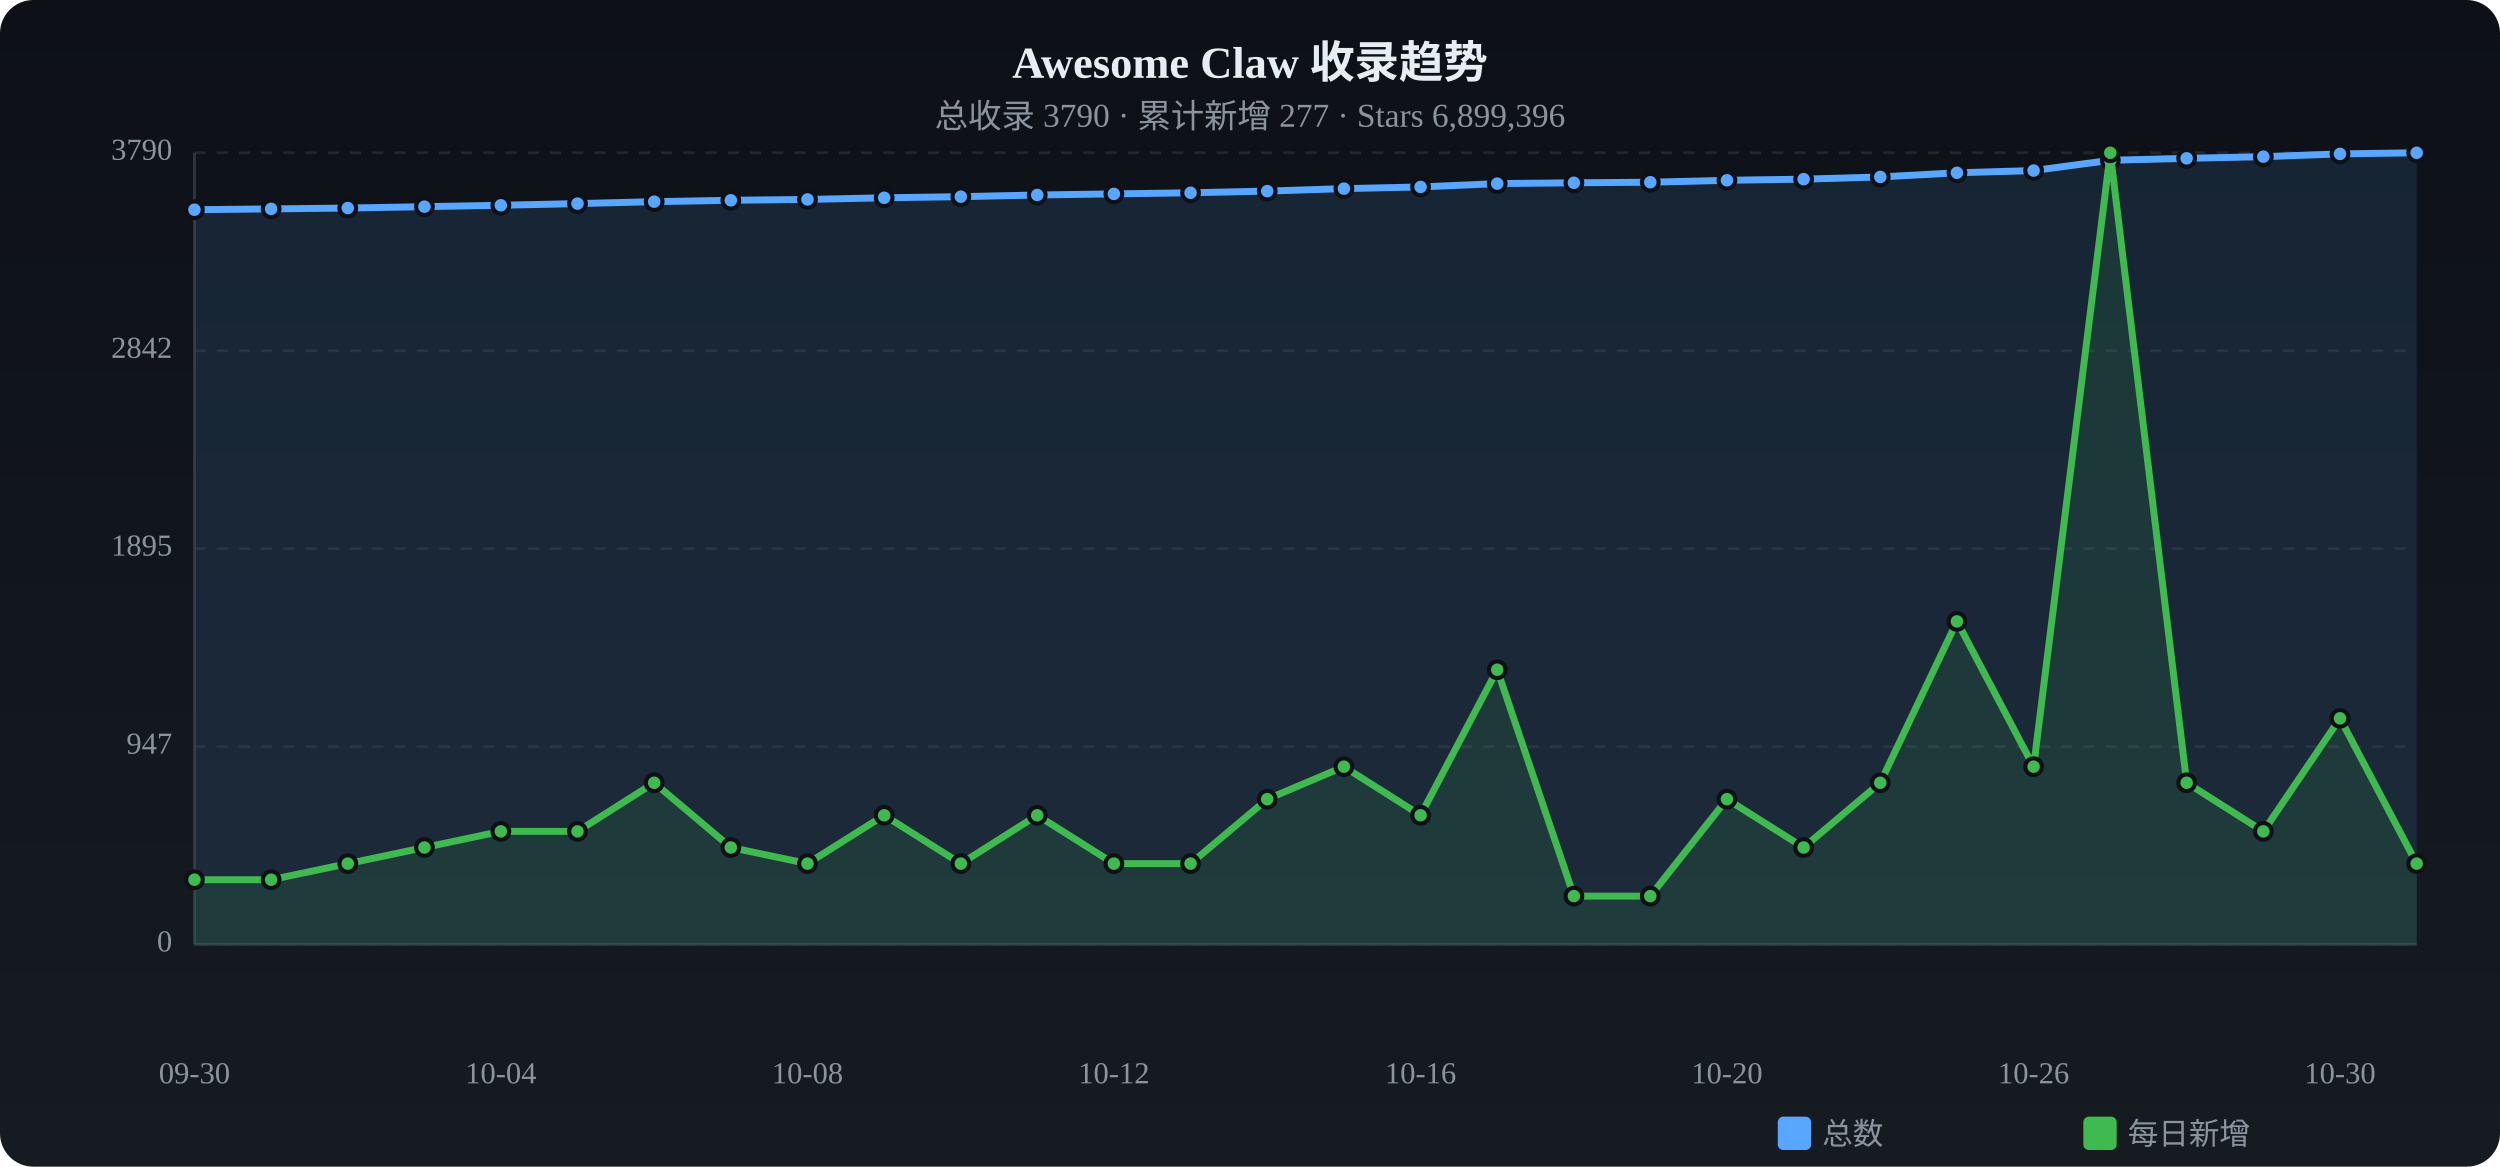
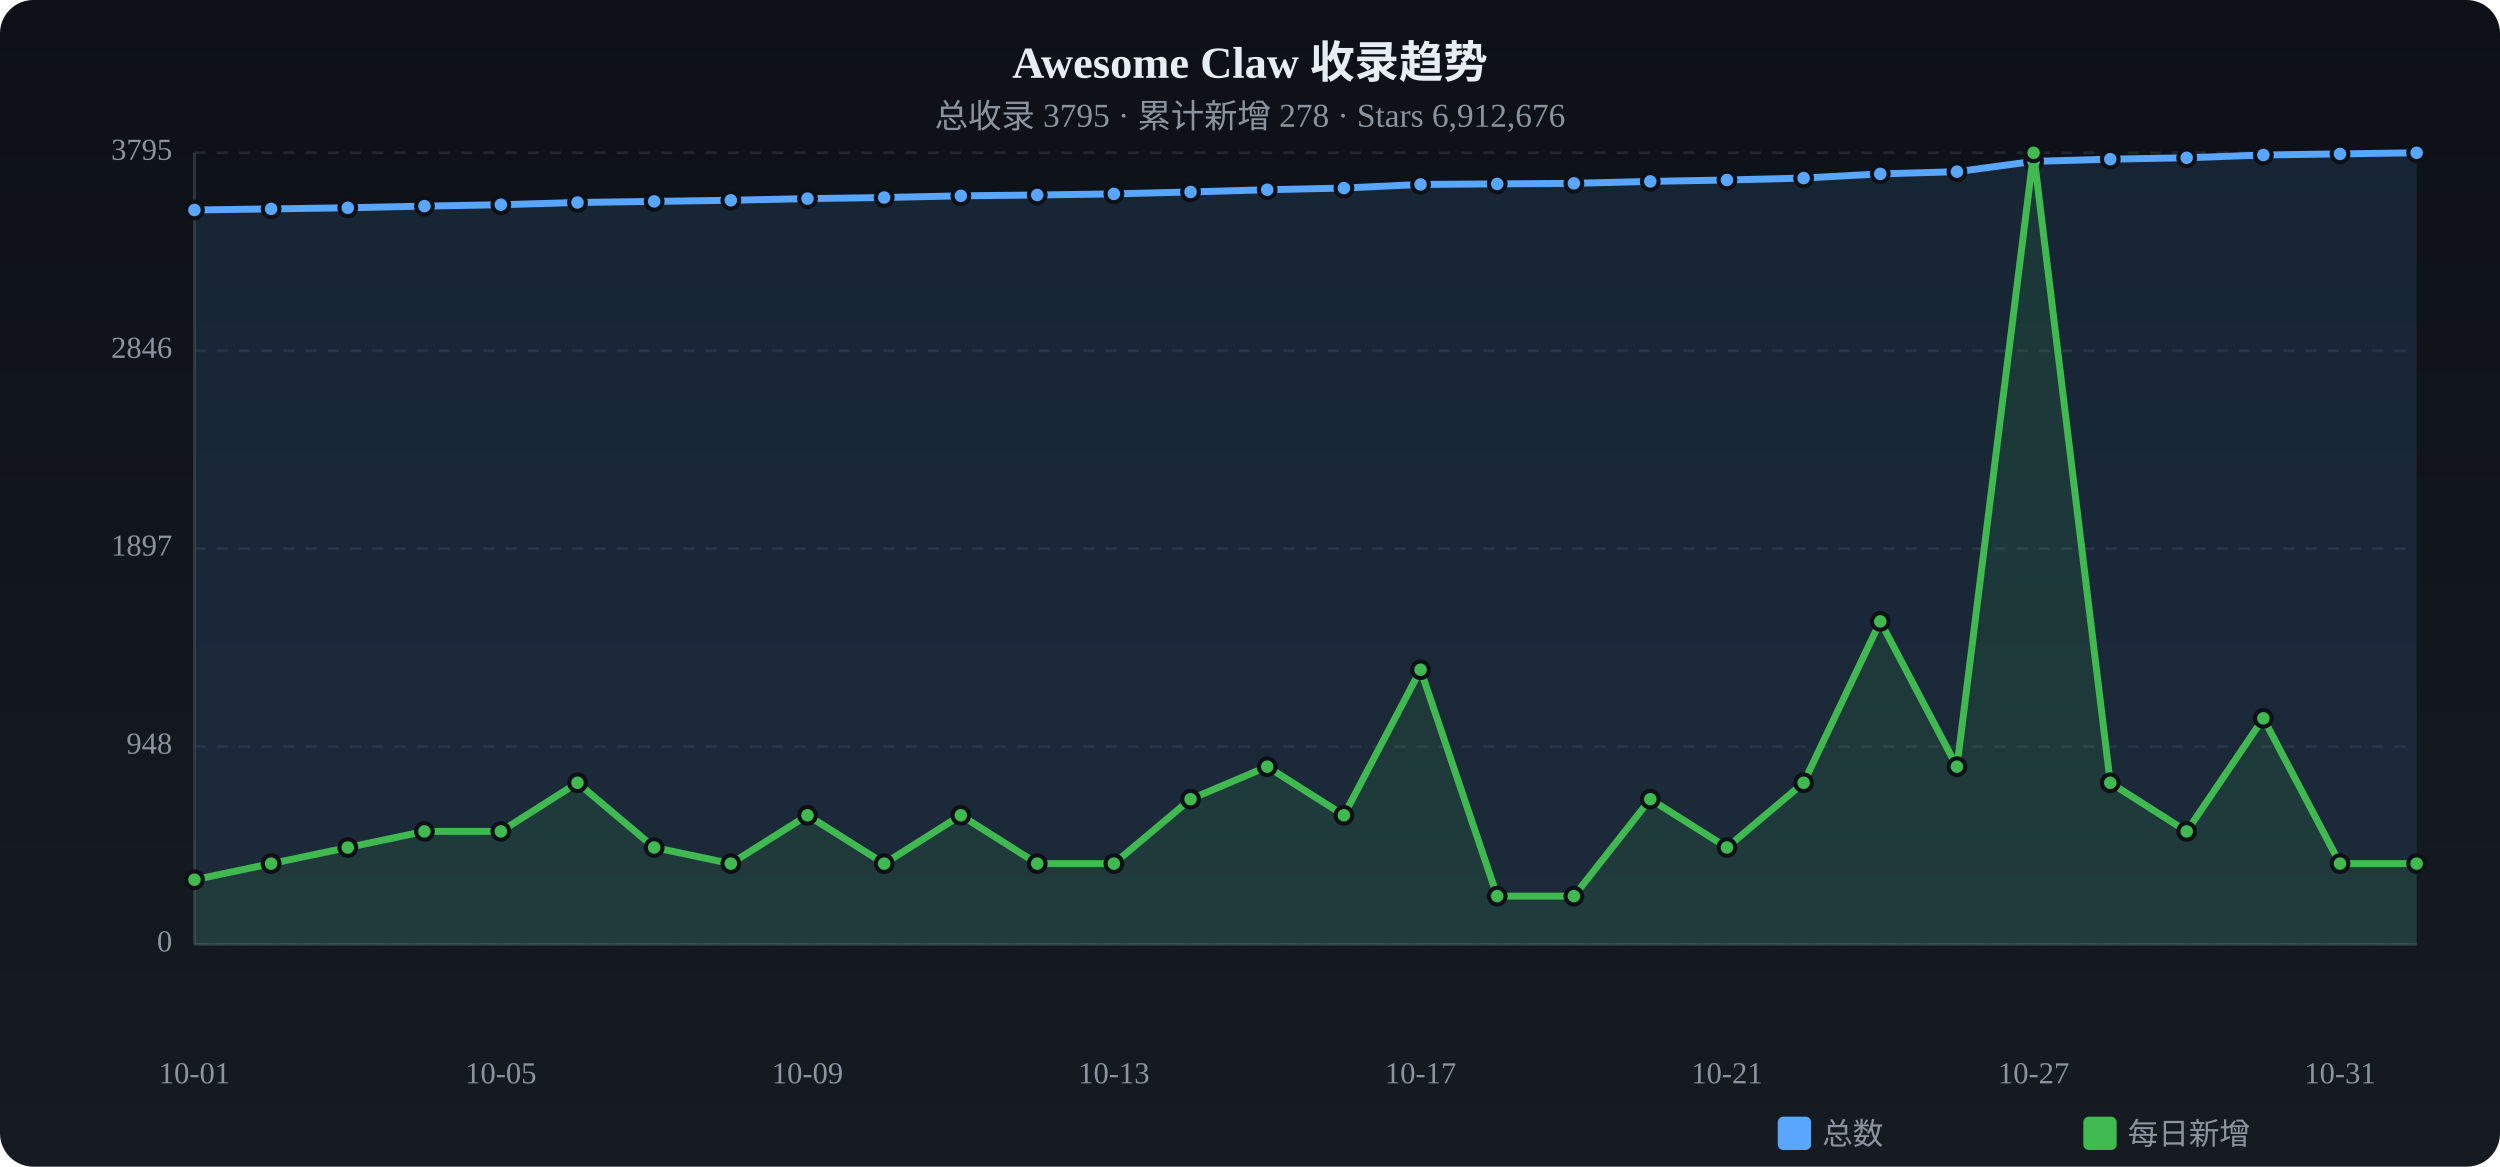
<svg xmlns="http://www.w3.org/2000/svg" viewBox="0 0 900 420" width="900" height="420">
  <defs>
    <linearGradient id="tbg" x1="0%" y1="0%" x2="0%" y2="100%">
      <stop offset="0%" stop-color="#0d1117" />
      <stop offset="100%" stop-color="#161b22" />
    </linearGradient>
  </defs>
  <rect width="900" height="420" rx="12" fill="url(#tbg)" />
  <text x="450.0" y="28" text-anchor="middle" fill="#e6edf3" font-size="16" font-weight="bold">Awesome Claw 收录趋势</text>
-   <text x="450.0" y="46" text-anchor="middle" fill="#8b949e" font-size="12">总收录 3790 · 累计新增 277 · Stars 6,899,396</text>
+   <text x="450.0" y="46" text-anchor="middle" fill="#8b949e" font-size="12">总收录 3795 · 累计新增 278 · Stars 6,912,676</text>
  <text x="62" y="340.0" text-anchor="end" fill="#8b949e" font-size="11" dominant-baseline="middle">0</text>
  <line x1="70" y1="340.0" x2="870" y2="340.0" stroke="#21262d" stroke-dasharray="4 4" />
-   <text x="62" y="268.8" text-anchor="end" fill="#8b949e" font-size="11" dominant-baseline="middle">947</text>
+   <text x="62" y="268.8" text-anchor="end" fill="#8b949e" font-size="11" dominant-baseline="middle">948</text>
  <line x1="70" y1="268.8" x2="870" y2="268.8" stroke="#21262d" stroke-dasharray="4 4" />
-   <text x="62" y="197.5" text-anchor="end" fill="#8b949e" font-size="11" dominant-baseline="middle">1895</text>
+   <text x="62" y="197.5" text-anchor="end" fill="#8b949e" font-size="11" dominant-baseline="middle">1897</text>
  <line x1="70" y1="197.5" x2="870" y2="197.5" stroke="#21262d" stroke-dasharray="4 4" />
-   <text x="62" y="126.3" text-anchor="end" fill="#8b949e" font-size="11" dominant-baseline="middle">2842</text>
+   <text x="62" y="126.3" text-anchor="end" fill="#8b949e" font-size="11" dominant-baseline="middle">2846</text>
  <line x1="70" y1="126.3" x2="870" y2="126.3" stroke="#21262d" stroke-dasharray="4 4" />
-   <text x="62" y="55.0" text-anchor="end" fill="#8b949e" font-size="11" dominant-baseline="middle">3790</text>
+   <text x="62" y="55.0" text-anchor="end" fill="#8b949e" font-size="11" dominant-baseline="middle">3795</text>
  <line x1="70" y1="55.0" x2="870" y2="55.0" stroke="#21262d" stroke-dasharray="4 4" />
  <line x1="70" y1="55" x2="70" y2="340" stroke="#30363d" />
  <line x1="70" y1="340" x2="870" y2="340" stroke="#30363d" />
-   <path d="M70.0,75.5 L97.6,75.2 L125.2,74.9 L152.8,74.4 L180.3,73.9 L207.9,73.3 L235.5,72.6 L263.1,72.1 L290.7,71.8 L318.3,71.2 L345.9,70.8 L373.4,70.2 L401.0,69.8 L428.6,69.4 L456.2,68.8 L483.8,67.9 L511.4,67.3 L539.0,66.1 L566.6,65.8 L594.1,65.6 L621.7,64.9 L649.3,64.5 L676.9,63.7 L704.5,62.2 L732.1,61.4 L759.7,57.7 L787.2,57.0 L814.8,56.4 L842.4,55.4 L870.0,55.0 L870.0,340 L70.0,340 Z" fill="#58a6ff" opacity="0.12" />
-   <polyline points="70.0,75.5 97.6,75.2 125.2,74.9 152.8,74.4 180.3,73.9 207.9,73.3 235.5,72.6 263.1,72.1 290.7,71.8 318.3,71.2 345.9,70.8 373.4,70.2 401.0,69.8 428.6,69.4 456.2,68.8 483.8,67.9 511.4,67.3 539.0,66.1 566.6,65.8 594.1,65.6 621.7,64.9 649.3,64.5 676.9,63.7 704.5,62.2 732.1,61.4 759.7,57.7 787.2,57.0 814.8,56.4 842.4,55.4 870.0,55.0" fill="none" stroke="#58a6ff" stroke-width="2.5" stroke-linecap="round" stroke-linejoin="round" />
-   <circle cx="70.0" cy="75.5" r="3" fill="#58a6ff" stroke="#0d1117" stroke-width="1.5" />
+   <path d="M70.0,75.6 L97.6,75.2 L125.2,74.8 L152.8,74.2 L180.3,73.7 L207.9,72.9 L235.5,72.5 L263.1,72.1 L290.7,71.5 L318.3,71.1 L345.9,70.5 L373.4,70.2 L401.0,69.8 L428.6,69.1 L456.2,68.3 L483.8,67.7 L511.4,66.4 L539.0,66.2 L566.6,66.0 L594.1,65.3 L621.7,64.8 L649.3,64.1 L676.9,62.6 L704.5,61.8 L732.1,58.1 L759.7,57.3 L787.2,56.8 L814.8,55.8 L842.4,55.4 L870.0,55.0 L870.0,340 L70.0,340 Z" fill="#58a6ff" opacity="0.12" />
+   <polyline points="70.0,75.6 97.6,75.2 125.2,74.8 152.8,74.2 180.3,73.7 207.9,72.9 235.5,72.5 263.1,72.1 290.7,71.5 318.3,71.1 345.9,70.5 373.4,70.2 401.0,69.8 428.6,69.1 456.2,68.3 483.8,67.7 511.4,66.4 539.0,66.2 566.6,66.0 594.1,65.3 621.7,64.8 649.3,64.1 676.9,62.6 704.5,61.8 732.1,58.1 759.7,57.3 787.2,56.8 814.8,55.8 842.4,55.4 870.0,55.0" fill="none" stroke="#58a6ff" stroke-width="2.5" stroke-linecap="round" stroke-linejoin="round" />
+   <circle cx="70.0" cy="75.6" r="3" fill="#58a6ff" stroke="#0d1117" stroke-width="1.5" />
  <circle cx="97.6" cy="75.2" r="3" fill="#58a6ff" stroke="#0d1117" stroke-width="1.5" />
-   <circle cx="125.2" cy="74.9" r="3" fill="#58a6ff" stroke="#0d1117" stroke-width="1.5" />
-   <circle cx="152.8" cy="74.4" r="3" fill="#58a6ff" stroke="#0d1117" stroke-width="1.5" />
-   <circle cx="180.3" cy="73.9" r="3" fill="#58a6ff" stroke="#0d1117" stroke-width="1.5" />
-   <circle cx="207.9" cy="73.3" r="3" fill="#58a6ff" stroke="#0d1117" stroke-width="1.5" />
-   <circle cx="235.5" cy="72.6" r="3" fill="#58a6ff" stroke="#0d1117" stroke-width="1.5" />
+   <circle cx="125.2" cy="74.8" r="3" fill="#58a6ff" stroke="#0d1117" stroke-width="1.5" />
+   <circle cx="152.8" cy="74.2" r="3" fill="#58a6ff" stroke="#0d1117" stroke-width="1.5" />
+   <circle cx="180.3" cy="73.7" r="3" fill="#58a6ff" stroke="#0d1117" stroke-width="1.5" />
+   <circle cx="207.9" cy="72.9" r="3" fill="#58a6ff" stroke="#0d1117" stroke-width="1.5" />
+   <circle cx="235.5" cy="72.5" r="3" fill="#58a6ff" stroke="#0d1117" stroke-width="1.5" />
  <circle cx="263.1" cy="72.1" r="3" fill="#58a6ff" stroke="#0d1117" stroke-width="1.5" />
-   <circle cx="290.7" cy="71.8" r="3" fill="#58a6ff" stroke="#0d1117" stroke-width="1.5" />
-   <circle cx="318.3" cy="71.2" r="3" fill="#58a6ff" stroke="#0d1117" stroke-width="1.5" />
-   <circle cx="345.9" cy="70.8" r="3" fill="#58a6ff" stroke="#0d1117" stroke-width="1.5" />
+   <circle cx="290.7" cy="71.5" r="3" fill="#58a6ff" stroke="#0d1117" stroke-width="1.5" />
+   <circle cx="318.3" cy="71.1" r="3" fill="#58a6ff" stroke="#0d1117" stroke-width="1.5" />
+   <circle cx="345.9" cy="70.5" r="3" fill="#58a6ff" stroke="#0d1117" stroke-width="1.5" />
  <circle cx="373.4" cy="70.2" r="3" fill="#58a6ff" stroke="#0d1117" stroke-width="1.5" />
  <circle cx="401.0" cy="69.8" r="3" fill="#58a6ff" stroke="#0d1117" stroke-width="1.5" />
-   <circle cx="428.6" cy="69.4" r="3" fill="#58a6ff" stroke="#0d1117" stroke-width="1.5" />
-   <circle cx="456.2" cy="68.8" r="3" fill="#58a6ff" stroke="#0d1117" stroke-width="1.5" />
-   <circle cx="483.8" cy="67.9" r="3" fill="#58a6ff" stroke="#0d1117" stroke-width="1.5" />
-   <circle cx="511.4" cy="67.3" r="3" fill="#58a6ff" stroke="#0d1117" stroke-width="1.5" />
-   <circle cx="539.0" cy="66.1" r="3" fill="#58a6ff" stroke="#0d1117" stroke-width="1.5" />
-   <circle cx="566.6" cy="65.8" r="3" fill="#58a6ff" stroke="#0d1117" stroke-width="1.5" />
-   <circle cx="594.1" cy="65.6" r="3" fill="#58a6ff" stroke="#0d1117" stroke-width="1.5" />
-   <circle cx="621.7" cy="64.9" r="3" fill="#58a6ff" stroke="#0d1117" stroke-width="1.5" />
-   <circle cx="649.3" cy="64.5" r="3" fill="#58a6ff" stroke="#0d1117" stroke-width="1.5" />
-   <circle cx="676.9" cy="63.7" r="3" fill="#58a6ff" stroke="#0d1117" stroke-width="1.5" />
-   <circle cx="704.5" cy="62.2" r="3" fill="#58a6ff" stroke="#0d1117" stroke-width="1.5" />
-   <circle cx="732.1" cy="61.4" r="3" fill="#58a6ff" stroke="#0d1117" stroke-width="1.5" />
-   <circle cx="759.7" cy="57.7" r="3" fill="#58a6ff" stroke="#0d1117" stroke-width="1.5" />
-   <circle cx="787.2" cy="57.0" r="3" fill="#58a6ff" stroke="#0d1117" stroke-width="1.5" />
-   <circle cx="814.8" cy="56.4" r="3" fill="#58a6ff" stroke="#0d1117" stroke-width="1.5" />
+   <circle cx="428.6" cy="69.1" r="3" fill="#58a6ff" stroke="#0d1117" stroke-width="1.5" />
+   <circle cx="456.2" cy="68.3" r="3" fill="#58a6ff" stroke="#0d1117" stroke-width="1.5" />
+   <circle cx="483.8" cy="67.7" r="3" fill="#58a6ff" stroke="#0d1117" stroke-width="1.5" />
+   <circle cx="511.4" cy="66.4" r="3" fill="#58a6ff" stroke="#0d1117" stroke-width="1.5" />
+   <circle cx="539.0" cy="66.2" r="3" fill="#58a6ff" stroke="#0d1117" stroke-width="1.5" />
+   <circle cx="566.6" cy="66.0" r="3" fill="#58a6ff" stroke="#0d1117" stroke-width="1.5" />
+   <circle cx="594.1" cy="65.3" r="3" fill="#58a6ff" stroke="#0d1117" stroke-width="1.5" />
+   <circle cx="621.7" cy="64.8" r="3" fill="#58a6ff" stroke="#0d1117" stroke-width="1.5" />
+   <circle cx="649.3" cy="64.1" r="3" fill="#58a6ff" stroke="#0d1117" stroke-width="1.5" />
+   <circle cx="676.9" cy="62.6" r="3" fill="#58a6ff" stroke="#0d1117" stroke-width="1.5" />
+   <circle cx="704.5" cy="61.8" r="3" fill="#58a6ff" stroke="#0d1117" stroke-width="1.5" />
+   <circle cx="732.1" cy="58.1" r="3" fill="#58a6ff" stroke="#0d1117" stroke-width="1.5" />
+   <circle cx="759.7" cy="57.3" r="3" fill="#58a6ff" stroke="#0d1117" stroke-width="1.5" />
+   <circle cx="787.2" cy="56.8" r="3" fill="#58a6ff" stroke="#0d1117" stroke-width="1.5" />
+   <circle cx="814.8" cy="55.8" r="3" fill="#58a6ff" stroke="#0d1117" stroke-width="1.5" />
  <circle cx="842.4" cy="55.4" r="3" fill="#58a6ff" stroke="#0d1117" stroke-width="1.5" />
  <circle cx="870.0" cy="55.0" r="3" fill="#58a6ff" stroke="#0d1117" stroke-width="1.5" />
-   <path d="M70.0,316.7 L97.6,316.7 L125.2,310.9 L152.8,305.1 L180.3,299.3 L207.9,299.3 L235.5,281.8 L263.1,305.1 L290.7,310.9 L318.3,293.5 L345.9,310.9 L373.4,293.5 L401.0,310.9 L428.6,310.9 L456.2,287.7 L483.8,276.0 L511.4,293.5 L539.0,241.1 L566.6,322.6 L594.1,322.6 L621.7,287.7 L649.3,305.1 L676.9,281.8 L704.5,223.7 L732.1,276.0 L759.7,55.0 L787.2,281.8 L814.8,299.3 L842.4,258.6 L870.0,310.9 L870.0,340 L70.0,340 Z" fill="#3fb950" opacity="0.12" />
-   <polyline points="70.0,316.7 97.6,316.7 125.2,310.9 152.8,305.1 180.3,299.3 207.9,299.3 235.5,281.8 263.1,305.1 290.7,310.9 318.3,293.5 345.9,310.9 373.4,293.5 401.0,310.9 428.6,310.9 456.2,287.7 483.8,276.0 511.4,293.5 539.0,241.1 566.6,322.6 594.1,322.6 621.7,287.7 649.3,305.1 676.9,281.8 704.5,223.7 732.1,276.0 759.7,55.0 787.2,281.8 814.8,299.3 842.4,258.6 870.0,310.9" fill="none" stroke="#3fb950" stroke-width="2.5" stroke-linecap="round" stroke-linejoin="round" />
+   <path d="M70.0,316.7 L97.6,310.9 L125.2,305.1 L152.8,299.3 L180.3,299.3 L207.9,281.8 L235.5,305.1 L263.1,310.9 L290.7,293.5 L318.3,310.9 L345.9,293.5 L373.4,310.9 L401.0,310.9 L428.6,287.7 L456.2,276.0 L483.8,293.5 L511.4,241.1 L539.0,322.6 L566.6,322.6 L594.1,287.7 L621.7,305.1 L649.3,281.8 L676.9,223.7 L704.5,276.0 L732.1,55.0 L759.7,281.8 L787.2,299.3 L814.8,258.6 L842.4,310.9 L870.0,310.9 L870.0,340 L70.0,340 Z" fill="#3fb950" opacity="0.12" />
+   <polyline points="70.0,316.7 97.6,310.9 125.2,305.1 152.8,299.3 180.3,299.3 207.9,281.8 235.5,305.1 263.1,310.9 290.7,293.5 318.3,310.9 345.9,293.5 373.4,310.9 401.0,310.9 428.6,287.7 456.2,276.0 483.8,293.5 511.4,241.1 539.0,322.6 566.6,322.6 594.1,287.7 621.7,305.1 649.3,281.8 676.9,223.7 704.5,276.0 732.1,55.0 759.7,281.8 787.2,299.3 814.8,258.6 842.4,310.9 870.0,310.9" fill="none" stroke="#3fb950" stroke-width="2.5" stroke-linecap="round" stroke-linejoin="round" />
  <circle cx="70.0" cy="316.7" r="3" fill="#3fb950" stroke="#0d1117" stroke-width="1.5" />
-   <circle cx="97.6" cy="316.7" r="3" fill="#3fb950" stroke="#0d1117" stroke-width="1.5" />
-   <circle cx="125.2" cy="310.9" r="3" fill="#3fb950" stroke="#0d1117" stroke-width="1.5" />
-   <circle cx="152.8" cy="305.1" r="3" fill="#3fb950" stroke="#0d1117" stroke-width="1.5" />
+   <circle cx="97.6" cy="310.9" r="3" fill="#3fb950" stroke="#0d1117" stroke-width="1.5" />
+   <circle cx="125.2" cy="305.1" r="3" fill="#3fb950" stroke="#0d1117" stroke-width="1.5" />
+   <circle cx="152.8" cy="299.3" r="3" fill="#3fb950" stroke="#0d1117" stroke-width="1.5" />
  <circle cx="180.3" cy="299.3" r="3" fill="#3fb950" stroke="#0d1117" stroke-width="1.5" />
-   <circle cx="207.9" cy="299.3" r="3" fill="#3fb950" stroke="#0d1117" stroke-width="1.5" />
-   <circle cx="235.5" cy="281.8" r="3" fill="#3fb950" stroke="#0d1117" stroke-width="1.5" />
-   <circle cx="263.1" cy="305.1" r="3" fill="#3fb950" stroke="#0d1117" stroke-width="1.5" />
-   <circle cx="290.7" cy="310.9" r="3" fill="#3fb950" stroke="#0d1117" stroke-width="1.5" />
-   <circle cx="318.3" cy="293.5" r="3" fill="#3fb950" stroke="#0d1117" stroke-width="1.5" />
-   <circle cx="345.9" cy="310.9" r="3" fill="#3fb950" stroke="#0d1117" stroke-width="1.5" />
-   <circle cx="373.4" cy="293.5" r="3" fill="#3fb950" stroke="#0d1117" stroke-width="1.5" />
+   <circle cx="207.9" cy="281.8" r="3" fill="#3fb950" stroke="#0d1117" stroke-width="1.5" />
+   <circle cx="235.5" cy="305.1" r="3" fill="#3fb950" stroke="#0d1117" stroke-width="1.5" />
+   <circle cx="263.1" cy="310.9" r="3" fill="#3fb950" stroke="#0d1117" stroke-width="1.5" />
+   <circle cx="290.7" cy="293.5" r="3" fill="#3fb950" stroke="#0d1117" stroke-width="1.5" />
+   <circle cx="318.3" cy="310.9" r="3" fill="#3fb950" stroke="#0d1117" stroke-width="1.5" />
+   <circle cx="345.9" cy="293.5" r="3" fill="#3fb950" stroke="#0d1117" stroke-width="1.5" />
+   <circle cx="373.4" cy="310.9" r="3" fill="#3fb950" stroke="#0d1117" stroke-width="1.5" />
  <circle cx="401.0" cy="310.9" r="3" fill="#3fb950" stroke="#0d1117" stroke-width="1.5" />
-   <circle cx="428.6" cy="310.9" r="3" fill="#3fb950" stroke="#0d1117" stroke-width="1.5" />
-   <circle cx="456.2" cy="287.7" r="3" fill="#3fb950" stroke="#0d1117" stroke-width="1.5" />
-   <circle cx="483.8" cy="276.0" r="3" fill="#3fb950" stroke="#0d1117" stroke-width="1.5" />
-   <circle cx="511.4" cy="293.5" r="3" fill="#3fb950" stroke="#0d1117" stroke-width="1.5" />
-   <circle cx="539.0" cy="241.1" r="3" fill="#3fb950" stroke="#0d1117" stroke-width="1.5" />
+   <circle cx="428.6" cy="287.7" r="3" fill="#3fb950" stroke="#0d1117" stroke-width="1.5" />
+   <circle cx="456.2" cy="276.0" r="3" fill="#3fb950" stroke="#0d1117" stroke-width="1.5" />
+   <circle cx="483.8" cy="293.5" r="3" fill="#3fb950" stroke="#0d1117" stroke-width="1.5" />
+   <circle cx="511.4" cy="241.1" r="3" fill="#3fb950" stroke="#0d1117" stroke-width="1.5" />
+   <circle cx="539.0" cy="322.6" r="3" fill="#3fb950" stroke="#0d1117" stroke-width="1.5" />
  <circle cx="566.6" cy="322.6" r="3" fill="#3fb950" stroke="#0d1117" stroke-width="1.5" />
-   <circle cx="594.1" cy="322.6" r="3" fill="#3fb950" stroke="#0d1117" stroke-width="1.5" />
-   <circle cx="621.7" cy="287.7" r="3" fill="#3fb950" stroke="#0d1117" stroke-width="1.5" />
-   <circle cx="649.3" cy="305.1" r="3" fill="#3fb950" stroke="#0d1117" stroke-width="1.5" />
-   <circle cx="676.9" cy="281.8" r="3" fill="#3fb950" stroke="#0d1117" stroke-width="1.5" />
-   <circle cx="704.5" cy="223.7" r="3" fill="#3fb950" stroke="#0d1117" stroke-width="1.5" />
-   <circle cx="732.1" cy="276.0" r="3" fill="#3fb950" stroke="#0d1117" stroke-width="1.5" />
-   <circle cx="759.7" cy="55.0" r="3" fill="#3fb950" stroke="#0d1117" stroke-width="1.5" />
-   <circle cx="787.2" cy="281.8" r="3" fill="#3fb950" stroke="#0d1117" stroke-width="1.5" />
-   <circle cx="814.8" cy="299.3" r="3" fill="#3fb950" stroke="#0d1117" stroke-width="1.5" />
-   <circle cx="842.4" cy="258.6" r="3" fill="#3fb950" stroke="#0d1117" stroke-width="1.5" />
+   <circle cx="594.1" cy="287.7" r="3" fill="#3fb950" stroke="#0d1117" stroke-width="1.5" />
+   <circle cx="621.7" cy="305.1" r="3" fill="#3fb950" stroke="#0d1117" stroke-width="1.5" />
+   <circle cx="649.3" cy="281.8" r="3" fill="#3fb950" stroke="#0d1117" stroke-width="1.5" />
+   <circle cx="676.9" cy="223.7" r="3" fill="#3fb950" stroke="#0d1117" stroke-width="1.5" />
+   <circle cx="704.5" cy="276.0" r="3" fill="#3fb950" stroke="#0d1117" stroke-width="1.5" />
+   <circle cx="732.1" cy="55.0" r="3" fill="#3fb950" stroke="#0d1117" stroke-width="1.5" />
+   <circle cx="759.7" cy="281.8" r="3" fill="#3fb950" stroke="#0d1117" stroke-width="1.5" />
+   <circle cx="787.2" cy="299.3" r="3" fill="#3fb950" stroke="#0d1117" stroke-width="1.5" />
+   <circle cx="814.8" cy="258.6" r="3" fill="#3fb950" stroke="#0d1117" stroke-width="1.5" />
+   <circle cx="842.4" cy="310.9" r="3" fill="#3fb950" stroke="#0d1117" stroke-width="1.5" />
  <circle cx="870.0" cy="310.9" r="3" fill="#3fb950" stroke="#0d1117" stroke-width="1.5" />
-   <text x="70.0" y="390" text-anchor="middle" fill="#8b949e" font-size="11">09-30</text>
-   <text x="180.3" y="390" text-anchor="middle" fill="#8b949e" font-size="11">10-04</text>
-   <text x="290.7" y="390" text-anchor="middle" fill="#8b949e" font-size="11">10-08</text>
-   <text x="401.0" y="390" text-anchor="middle" fill="#8b949e" font-size="11">10-12</text>
-   <text x="511.4" y="390" text-anchor="middle" fill="#8b949e" font-size="11">10-16</text>
-   <text x="621.7" y="390" text-anchor="middle" fill="#8b949e" font-size="11">10-20</text>
-   <text x="732.1" y="390" text-anchor="middle" fill="#8b949e" font-size="11">10-26</text>
-   <text x="842.4" y="390" text-anchor="middle" fill="#8b949e" font-size="11">10-30</text>
+   <text x="70.0" y="390" text-anchor="middle" fill="#8b949e" font-size="11">10-01</text>
+   <text x="180.3" y="390" text-anchor="middle" fill="#8b949e" font-size="11">10-05</text>
+   <text x="290.7" y="390" text-anchor="middle" fill="#8b949e" font-size="11">10-09</text>
+   <text x="401.0" y="390" text-anchor="middle" fill="#8b949e" font-size="11">10-13</text>
+   <text x="511.4" y="390" text-anchor="middle" fill="#8b949e" font-size="11">10-17</text>
+   <text x="621.7" y="390" text-anchor="middle" fill="#8b949e" font-size="11">10-21</text>
+   <text x="732.1" y="390" text-anchor="middle" fill="#8b949e" font-size="11">10-27</text>
+   <text x="842.4" y="390" text-anchor="middle" fill="#8b949e" font-size="11">10-31</text>
  <rect x="640" y="402" width="12" height="12" rx="2" fill="#58a6ff" />
  <text x="656" y="412" fill="#8b949e" font-size="11">总数</text>
  <rect x="750" y="402" width="12" height="12" rx="2" fill="#3fb950" />
  <text x="766" y="412" fill="#8b949e" font-size="11">每日新增</text>
</svg>
